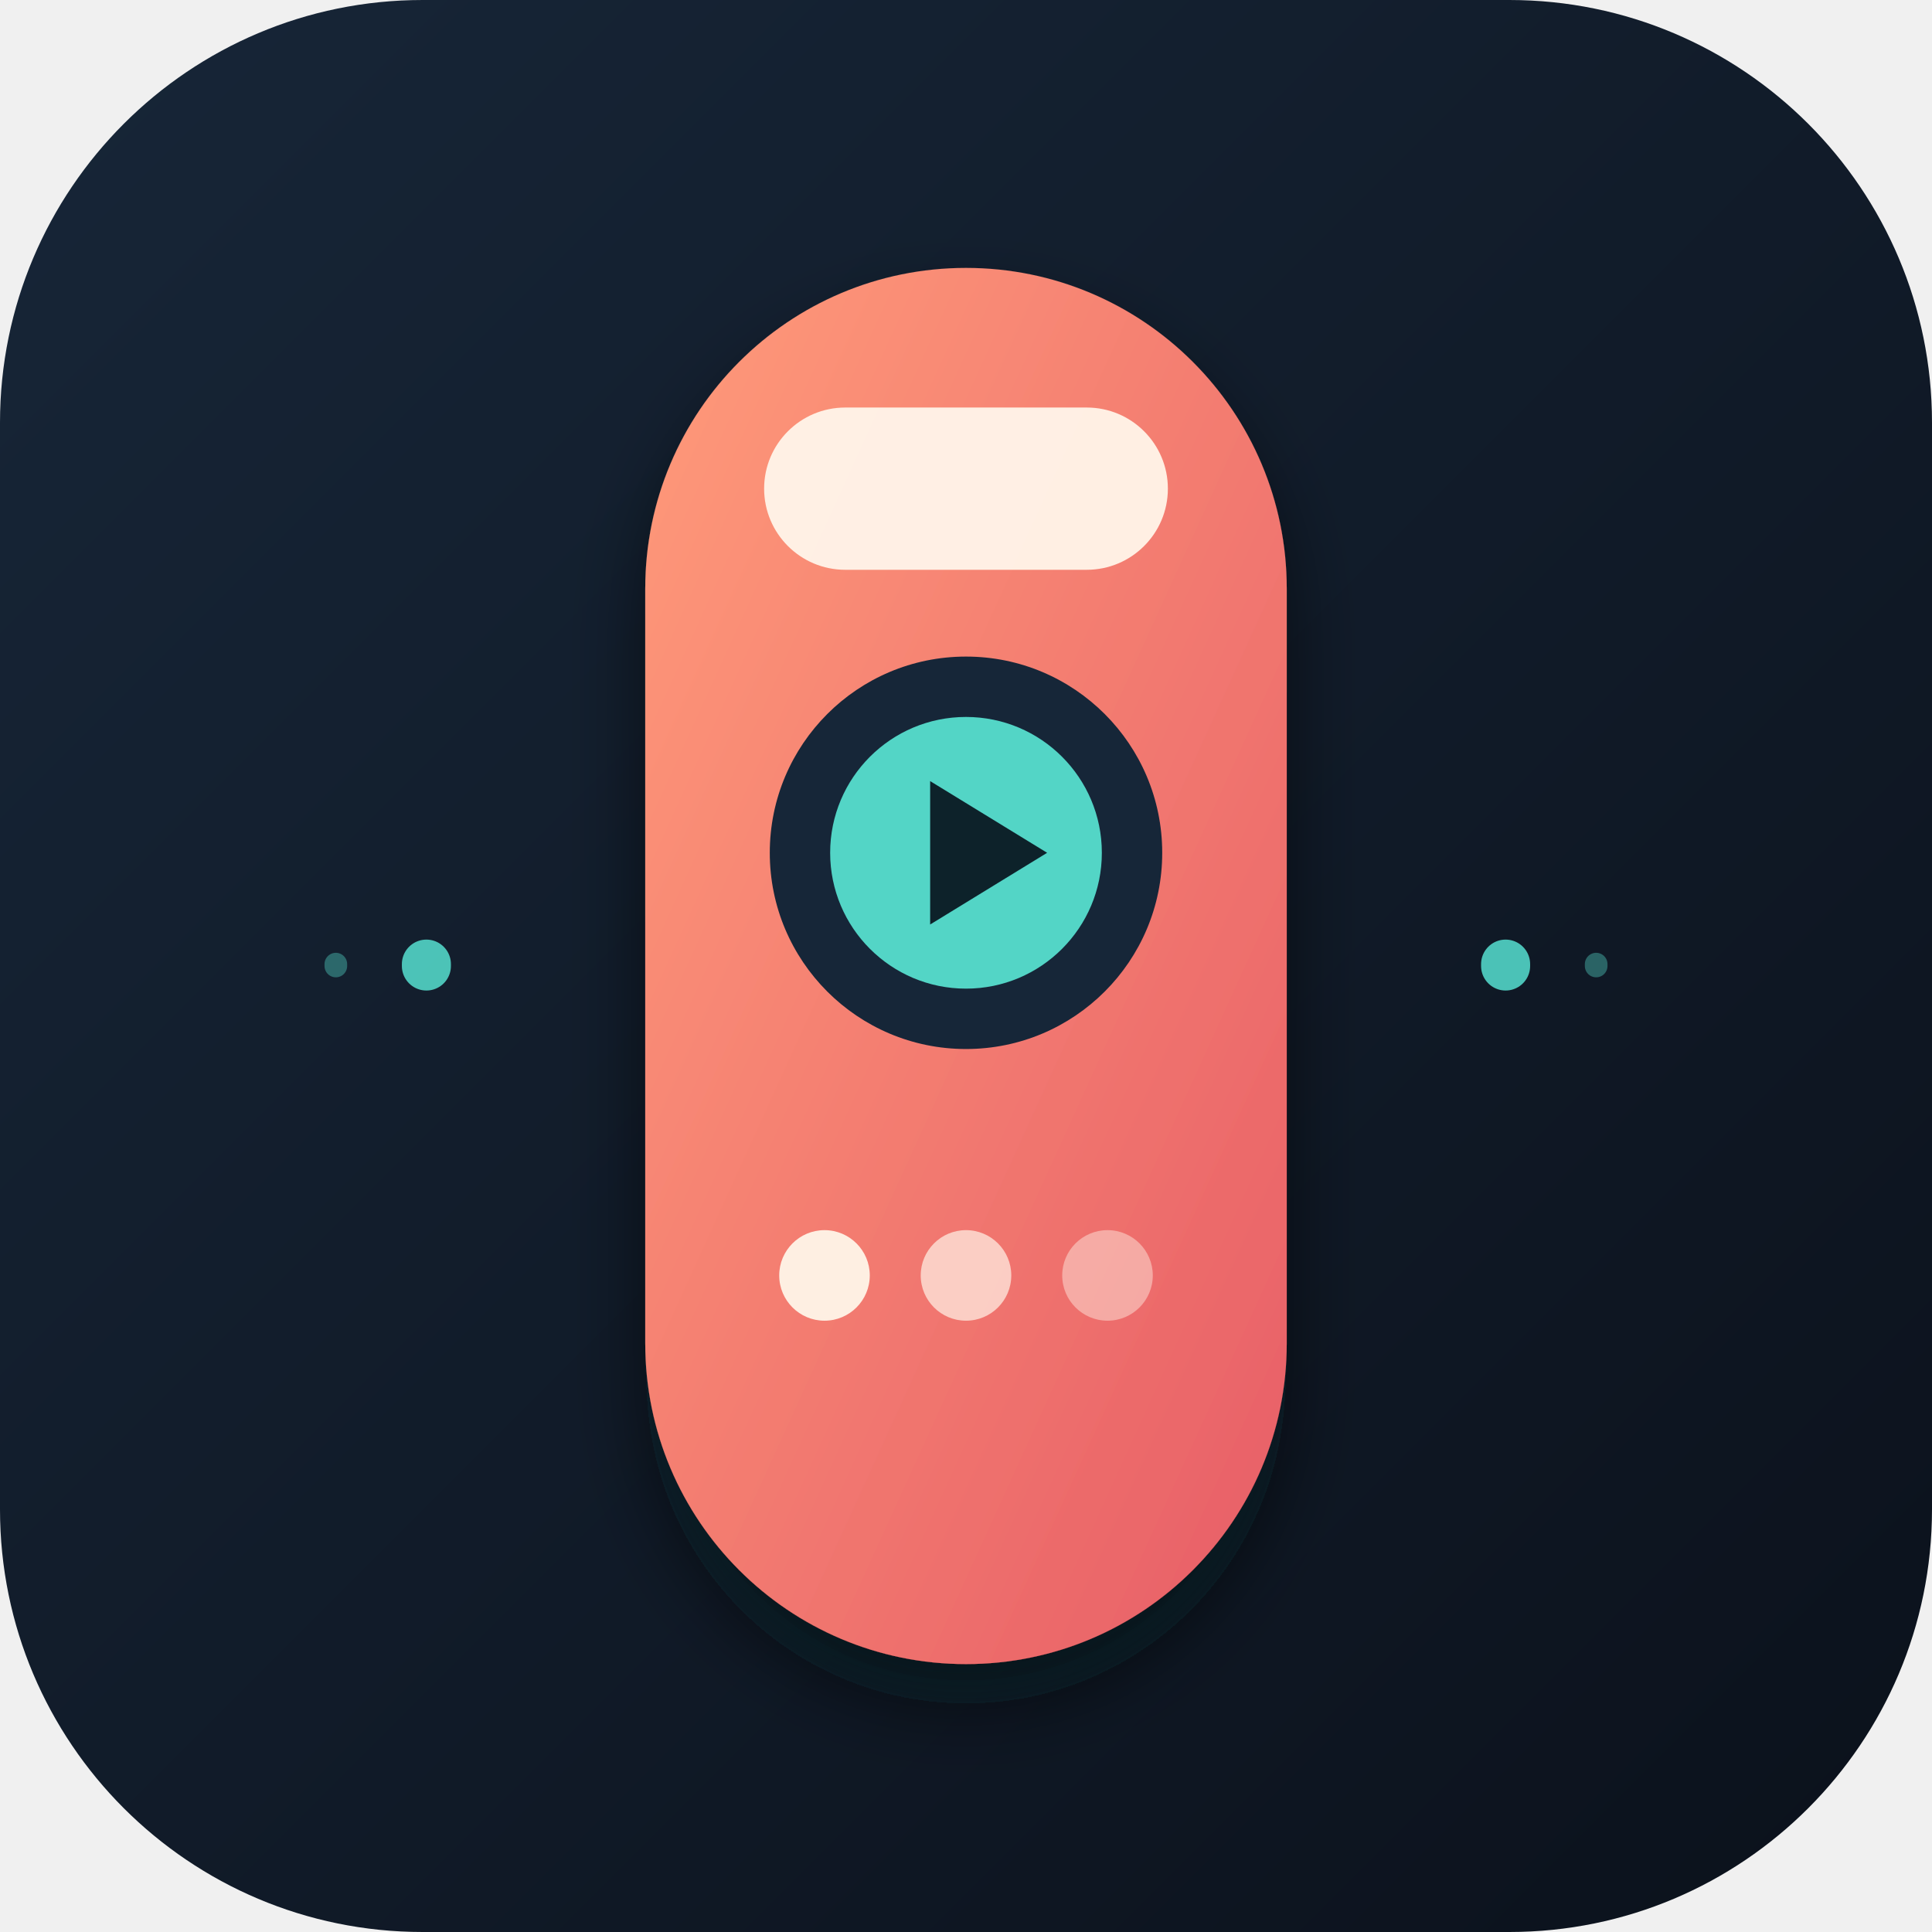
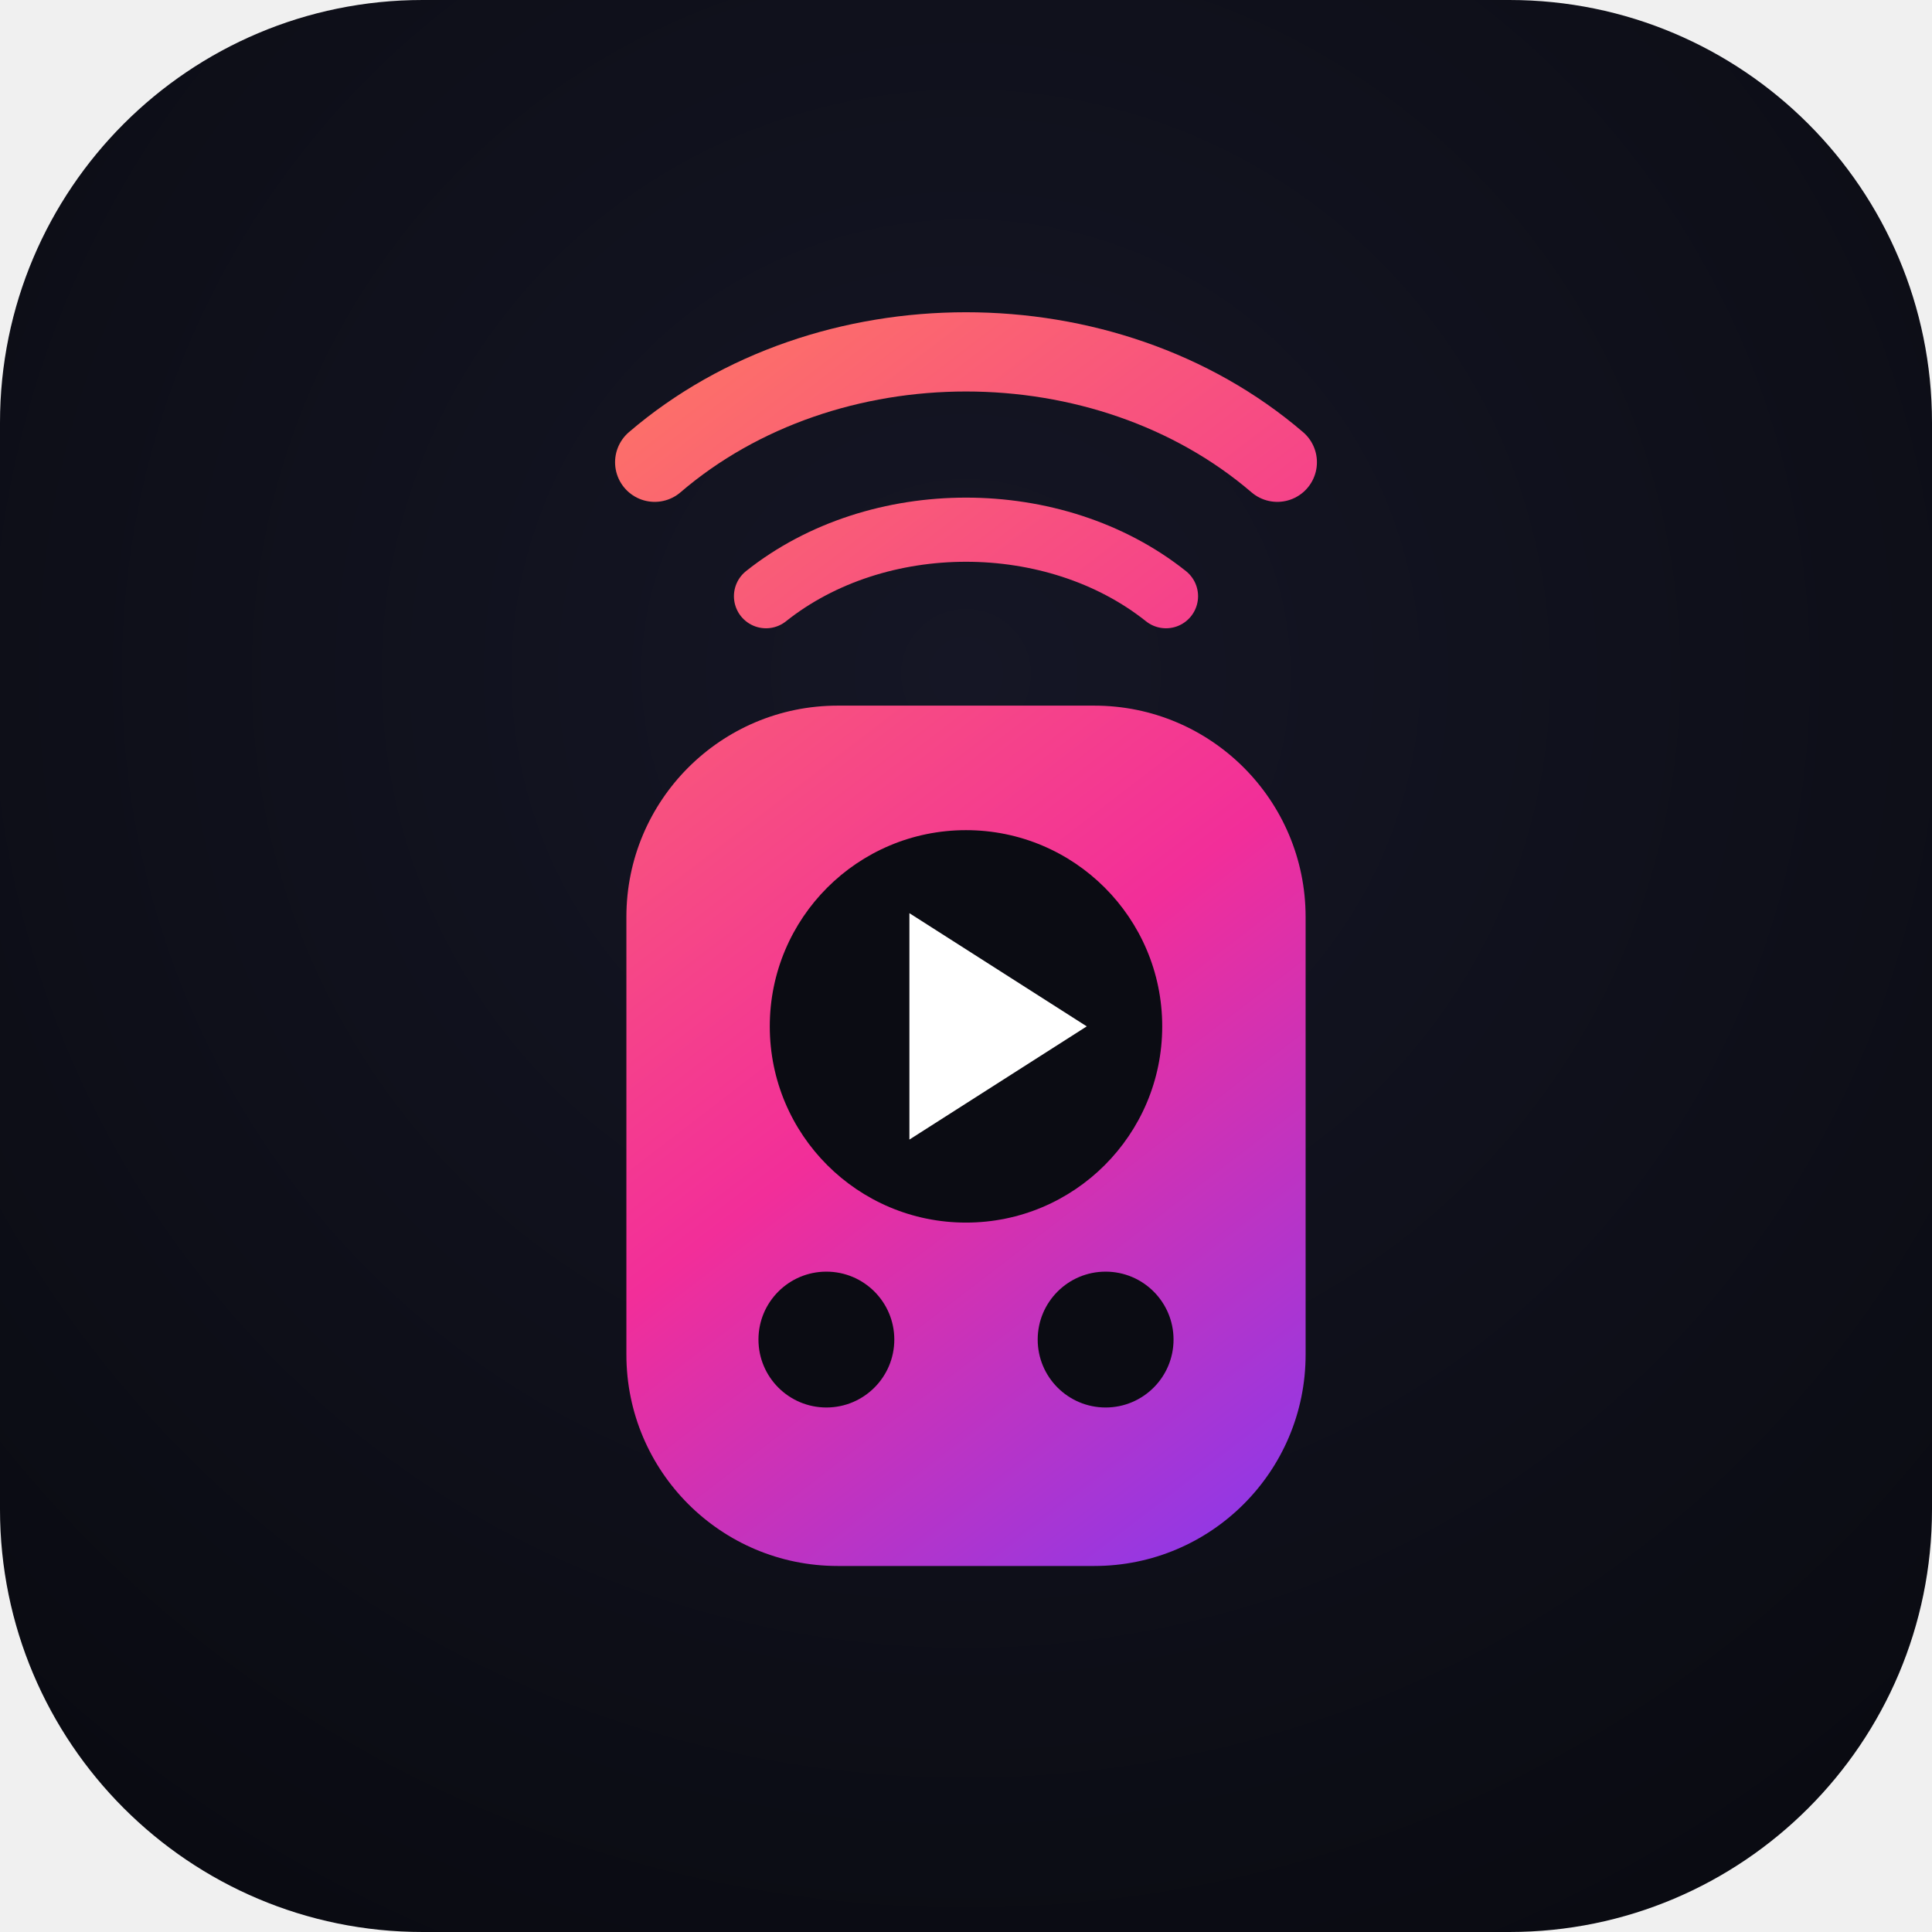
<svg xmlns="http://www.w3.org/2000/svg" viewBox="0 0 1024 1024">
  <defs>
-     <linearGradient id="bg" x1="0" y1="0" x2="1" y2="1">
-       <stop offset="0" stop-color="#172638" />
-       <stop offset="1" stop-color="#0b111b" />
+     <radialGradient id="background" cx="50%" cy="35%" r="80%">
+       <stop offset="0" stop-color="#151625" />
+       <stop offset="1" stop-color="#090a10" />
+     </radialGradient>
+     <linearGradient id="signal" x1="248" y1="170" x2="770" y2="850" gradientUnits="userSpaceOnUse">
+       <stop stop-color="#ff805d" />
+       <stop offset=".54" stop-color="#f22e99" />
+       <stop offset="1" stop-color="#713bff" />
    </linearGradient>
-     <linearGradient id="body" x1="0" y1="0" x2="1" y2="1">
-       <stop offset="0" stop-color="#ff9b7a" />
-       <stop offset="1" stop-color="#e75d67" />
-     </linearGradient>
-     <filter id="shadow" x="-30%" y="-30%" width="160%" height="160%">
-       <feDropShadow dx="0" dy="22" stdDeviation="20" flood-color="#05080e" flood-opacity=".55" />
-     </filter>
  </defs>
-   <rect width="1024" height="1024" rx="224" fill="url(#bg)" />
-   <path d="M226 512a286 286 0 0 1 0-1M798 512a286 286 0 0 0 0-1" fill="none" stroke="#52d5c6" stroke-width="26" stroke-linecap="round" opacity=".9" />
-   <path d="M178 512a334 334 0 0 1 0-1M846 512a334 334 0 0 0 0-1" fill="none" stroke="#52d5c6" stroke-width="12" stroke-linecap="round" opacity=".4" />
-   <g filter="url(#shadow)">
-     <rect x="342" y="142" width="340" height="740" rx="170" fill="url(#body)" />
-     <rect x="405" y="216" width="214" height="86" rx="43" fill="#fff4e8" opacity=".96" />
-     <circle cx="512" cy="452" r="104" fill="#172638" />
-     <circle cx="512" cy="452" r="72" fill="#52d5c6" />
-     <path d="m493 414 62 38-62 38z" fill="#10202b" />
-     <circle cx="437" cy="676" r="24" fill="#fff4e8" opacity=".95" />
-     <circle cx="512" cy="676" r="24" fill="#fff4e8" opacity=".7" />
-     <circle cx="587" cy="676" r="24" fill="#fff4e8" opacity=".45" />
-   </g>
+   <rect width="1024" height="1024" rx="224" fill="url(#background)" />
+   <path d="M347 245c91-78 239-78 330 0" fill="none" stroke="url(#signal)" stroke-width="42" stroke-linecap="round" />
+   <path d="M406 316c59-47 153-47 212 0" fill="none" stroke="url(#signal)" stroke-width="34" stroke-linecap="round" />
+   <rect x="332" y="374" width="360" height="456" rx="112" fill="url(#signal)" />
+   <circle cx="512" cy="544" r="104" fill="#0b0c13" />
+   <path d="m482 484 94 60-94 60z" fill="#fff" />
+   <circle cx="438" cy="710" r="36" fill="#0b0c13" />
+   <circle cx="586" cy="710" r="36" fill="#0b0c13" />
</svg>
